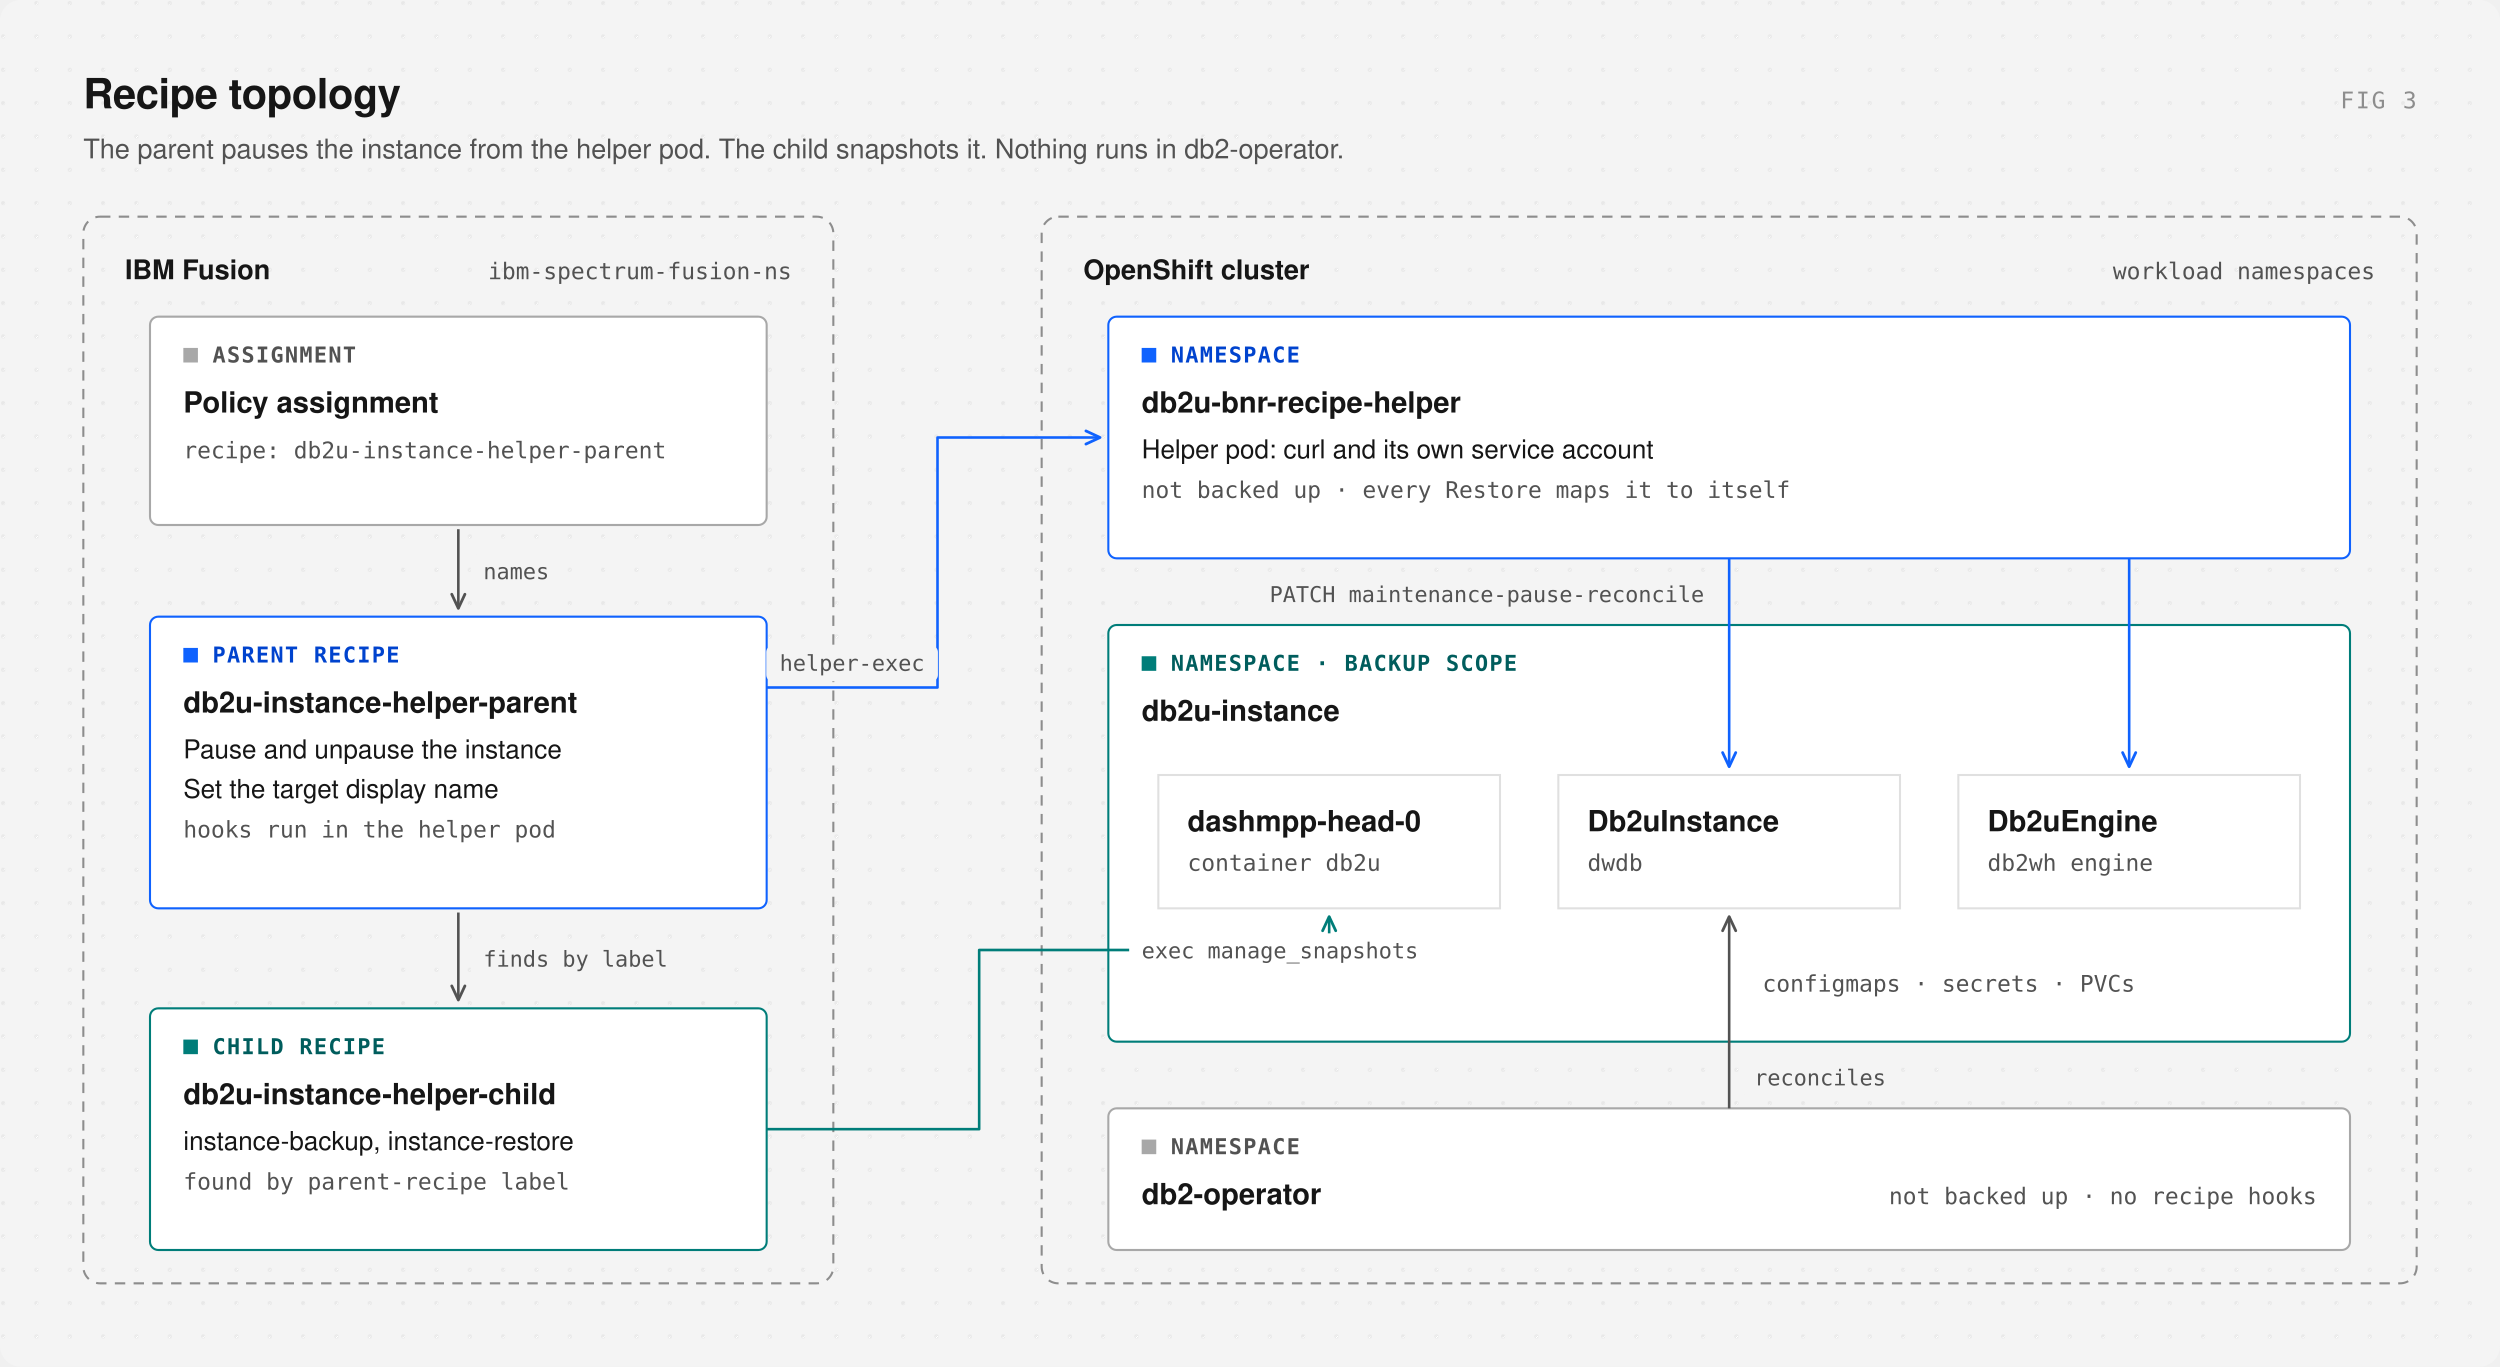
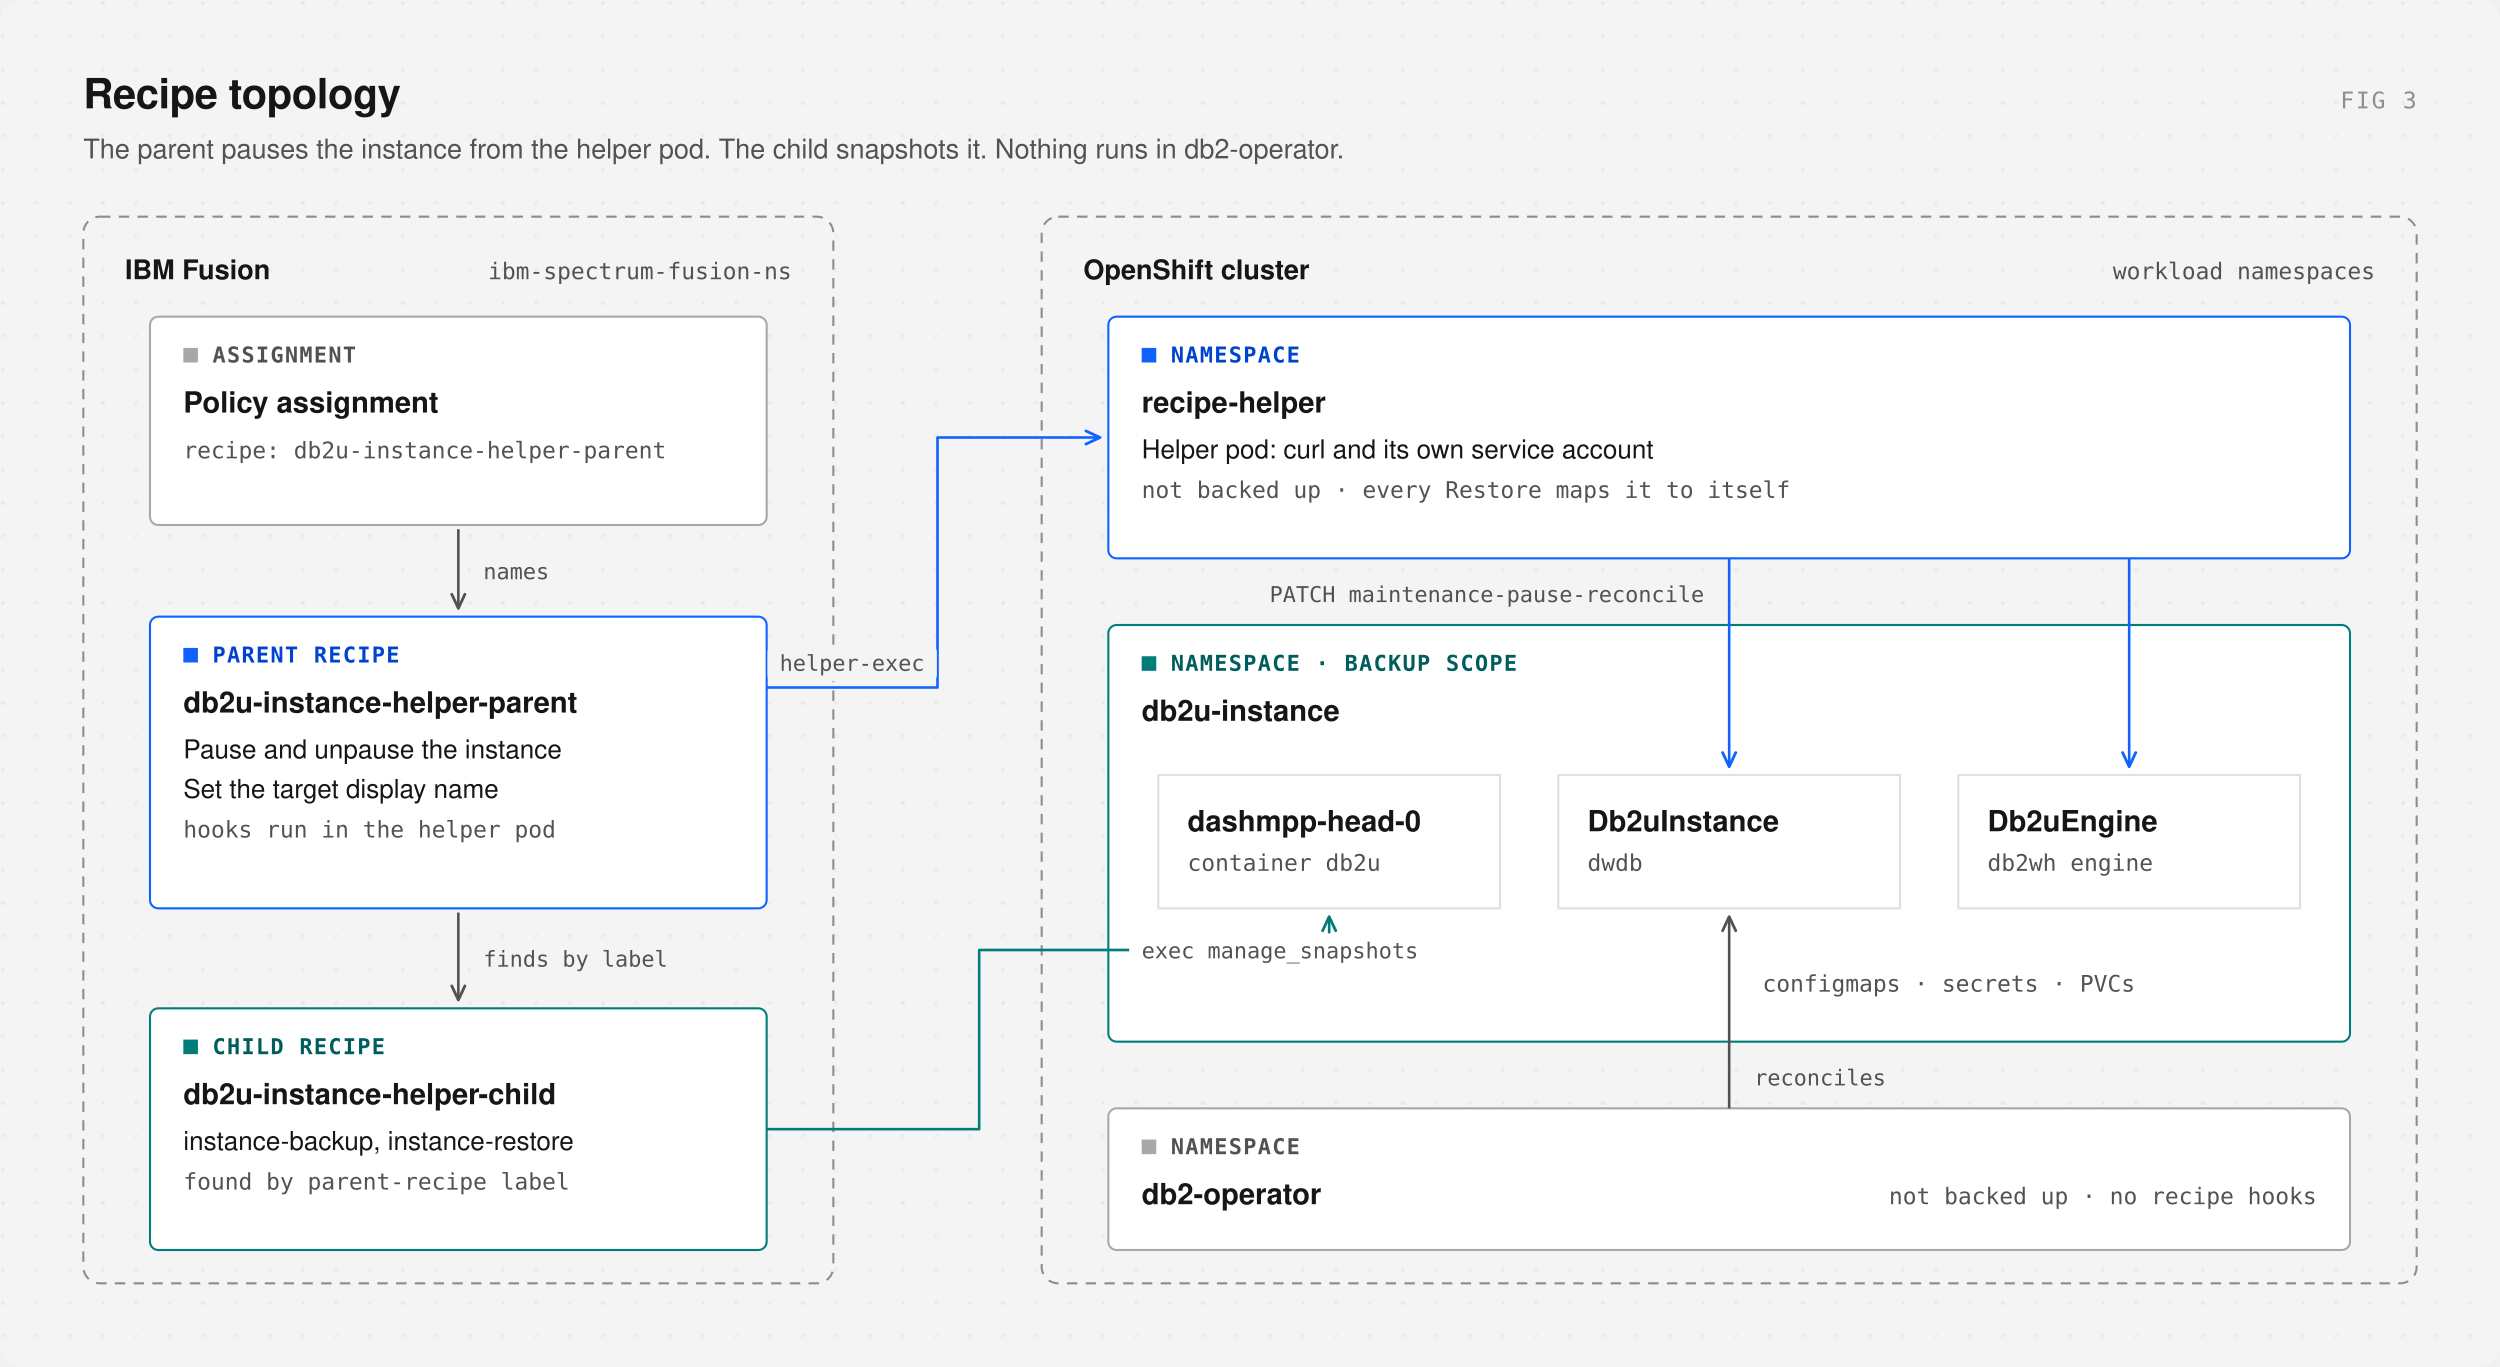
<svg xmlns="http://www.w3.org/2000/svg" id="db2u-architecture-light" viewBox="0 0 1200 656" width="1200" height="656" role="img" aria-labelledby="db2u-architecture-light-t db2u-architecture-light-d">
  <style>#db2u-architecture-light text{font-family:'IBM Plex Sans', -apple-system, BlinkMacSystemFont, 'Segoe UI', Helvetica, Arial, sans-serif}#db2u-architecture-light .ttl{font-size:20px;font-weight:600;fill:#161616;letter-spacing:-0.01em}#db2u-architecture-light .sub{font-size:13px;fill:#525252}#db2u-architecture-light .fig{font-family:'IBM Plex Mono', ui-monospace, SFMono-Regular, Menlo, Consolas, monospace;font-size:11px;font-weight:500;fill:#8D8D8D;letter-spacing:0.08em}#db2u-architecture-light .eye{font-size:10.5px;font-weight:600;letter-spacing:0.06em;font-family:'IBM Plex Mono', ui-monospace, SFMono-Regular, Menlo, Consolas, monospace}#db2u-architecture-light .h{font-size:14px;font-weight:600;fill:#161616}#db2u-architecture-light .hm{font-family:'IBM Plex Mono', ui-monospace, SFMono-Regular, Menlo, Consolas, monospace;font-size:13px;font-weight:600;fill:#161616}#db2u-architecture-light .gh{font-size:13px;font-weight:600;fill:#161616}#db2u-architecture-light .b{font-size:12.5px;fill:#161616}#db2u-architecture-light .m{font-family:'IBM Plex Mono', ui-monospace, SFMono-Regular, Menlo, Consolas, monospace;font-size:11px;fill:#525252}#db2u-architecture-light .mv{font-family:'IBM Plex Mono', ui-monospace, SFMono-Regular, Menlo, Consolas, monospace;font-size:12px;font-weight:500;fill:#161616}#db2u-architecture-light .lab{font-family:'IBM Plex Mono', ui-monospace, SFMono-Regular, Menlo, Consolas, monospace;font-size:10.5px;fill:#525252}#db2u-architecture-light .labd{font-family:'IBM Plex Mono', ui-monospace, SFMono-Regular, Menlo, Consolas, monospace;font-size:10.5px;font-weight:500;fill:#750E13}#db2u-architecture-light .hd{font-family:'IBM Plex Mono', ui-monospace, SFMono-Regular, Menlo, Consolas, monospace;font-size:10.5px;font-weight:500;fill:#8D8D8D;letter-spacing:0.08em}</style>
  <defs>
    <marker id="db2u-architecture-light-m-neu" viewBox="0 0 10 10" refX="9" refY="5" markerWidth="9" markerHeight="9" markerUnits="userSpaceOnUse" orient="auto">
      <path d="M1.5 1.5L9 5L1.5 8.5" fill="none" style="stroke:#525252" stroke-width="1.5" stroke-linecap="round" stroke-linejoin="round" />
    </marker>
    <marker id="db2u-architecture-light-m-pri" viewBox="0 0 10 10" refX="9" refY="5" markerWidth="9" markerHeight="9" markerUnits="userSpaceOnUse" orient="auto">
      <path d="M1.5 1.5L9 5L1.5 8.5" fill="none" style="stroke:#0F62FE" stroke-width="1.5" stroke-linecap="round" stroke-linejoin="round" />
    </marker>
    <marker id="db2u-architecture-light-m-sec" viewBox="0 0 10 10" refX="9" refY="5" markerWidth="9" markerHeight="9" markerUnits="userSpaceOnUse" orient="auto">
      <path d="M1.5 1.5L9 5L1.5 8.5" fill="none" style="stroke:#007D79" stroke-width="1.5" stroke-linecap="round" stroke-linejoin="round" />
    </marker>
    <marker id="db2u-architecture-light-m-cau" viewBox="0 0 10 10" refX="9" refY="5" markerWidth="9" markerHeight="9" markerUnits="userSpaceOnUse" orient="auto">
      <path d="M1.5 1.5L9 5L1.5 8.5" fill="none" style="stroke:#B28600" stroke-width="1.5" stroke-linecap="round" stroke-linejoin="round" />
    </marker>
    <marker id="db2u-architecture-light-m-dan" viewBox="0 0 10 10" refX="9" refY="5" markerWidth="9" markerHeight="9" markerUnits="userSpaceOnUse" orient="auto">
      <path d="M1.5 1.5L9 5L1.5 8.5" fill="none" style="stroke:#A2191F" stroke-width="1.5" stroke-linecap="round" stroke-linejoin="round" />
    </marker>
    <pattern id="db2u-architecture-light-pat" width="16" height="16" patternUnits="userSpaceOnUse">
      <circle cx="1.5" cy="1.5" r="1" style="fill:#E8E8E8" />
    </pattern>
  </defs>
  <rect width="1200" height="656" rx="10" style="fill:#F4F4F4" />
  <rect width="1200" height="656" rx="10" fill="url(#db2u-architecture-light-pat)" />
  <text x="40" y="52" class="ttl">Recipe topology</text>
  <text x="40" y="76" class="sub">The parent pauses the instance from the helper pod. The child snapshots it. Nothing runs in db2-operator.</text>
  <text x="1160" y="52" class="fig" text-anchor="end">FIG 3</text>
  <rect x="40" y="104" width="360" height="512" rx="8" style="fill:none;stroke:#8D8D8D" stroke-width="1" stroke-dasharray="5 4" />
  <text x="60" y="134" class="gh">IBM Fusion</text>
  <text x="380" y="134" class="m" text-anchor="end">ibm-spectrum-fusion-ns</text>
  <rect x="500" y="104" width="660" height="512" rx="8" style="fill:none;stroke:#8D8D8D" stroke-width="1" stroke-dasharray="5 4" />
  <text x="520" y="134" class="gh">OpenShift cluster</text>
  <text x="1140" y="134" class="m" text-anchor="end">workload namespaces</text>
  <g>
    <rect x="72" y="152" width="296" height="100" rx="4" style="fill:#FFFFFF;stroke:#A8A8A8" stroke-width="1" />
    <rect x="88" y="167" width="7" height="7" style="fill:#A8A8A8" />
    <text x="102" y="174" class="eye" style="fill:#525252">ASSIGNMENT</text>
    <text x="88" y="198" class="h">Policy assignment</text>
    <text x="88" y="220" class="m">recipe: db2u-instance-helper-parent</text>
  </g>
  <g>
    <rect x="72" y="296" width="296" height="140" rx="4" style="fill:#FFFFFF;stroke:#0F62FE" stroke-width="1" />
    <rect x="88" y="311" width="7" height="7" style="fill:#0F62FE" />
    <text x="102" y="318" class="eye" style="fill:#0043CE">PARENT RECIPE</text>
    <text x="88" y="342" class="h">db2u-instance-helper-parent</text>
    <text x="88" y="364" class="b">Pause and unpause the instance</text>
    <text x="88" y="383" class="b">Set the target display name</text>
    <text x="88" y="402" class="m">hooks run in the helper pod</text>
  </g>
  <g>
    <rect x="72" y="484" width="296" height="116" rx="4" style="fill:#FFFFFF;stroke:#007D79" stroke-width="1" />
    <rect x="88" y="499" width="7" height="7" style="fill:#007D79" />
    <text x="102" y="506" class="eye" style="fill:#005D5D">CHILD RECIPE</text>
    <text x="88" y="530" class="h">db2u-instance-helper-child</text>
    <text x="88" y="552" class="b">instance-backup, instance-restore</text>
    <text x="88" y="571" class="m">found by parent-recipe label</text>
  </g>
  <path d="M220 254V292" fill="none" style="stroke:#525252" stroke-width="1.25" stroke-linejoin="round" marker-end="url(#db2u-architecture-light-m-neu)" />
-   <rect x="226.0" y="266" width="44.0" height="17" rx="3" style="fill:#F4F4F4" />
+   <rect x="226.0" y="266" width="43.5" height="17" rx="3" style="fill:#F4F4F4" />
  <text x="232" y="278" class="lab" text-anchor="start">names</text>
  <path d="M220 438V480" fill="none" style="stroke:#525252" stroke-width="1.25" stroke-linejoin="round" marker-end="url(#db2u-architecture-light-m-neu)" />
-   <rect x="226.0" y="452" width="101.6" height="17" rx="3" style="fill:#F4F4F4" />
+   <rect x="226.0" y="452" width="100.2" height="17" rx="3" style="fill:#F4F4F4" />
  <text x="232" y="464" class="lab" text-anchor="start">finds by label</text>
  <g>
    <rect x="532" y="152" width="596" height="116" rx="4" style="fill:#FFFFFF;stroke:#0F62FE" stroke-width="1" />
    <rect x="548" y="167" width="7" height="7" style="fill:#0F62FE" />
    <text x="562" y="174" class="eye" style="fill:#0043CE">NAMESPACE</text>
-     <text x="548" y="198" class="h">db2u-bnr-recipe-helper</text>
+     <text x="548" y="198" class="h">recipe-helper</text>
    <text x="548" y="220" class="b">Helper pod: curl and its own service account</text>
    <text x="548" y="239" class="m">not backed up · every Restore maps it to itself</text>
  </g>
  <g>
    <rect x="532" y="300" width="596" height="200" rx="4" style="fill:#FFFFFF;stroke:#007D79" stroke-width="1" />
    <rect x="548" y="315" width="7" height="7" style="fill:#007D79" />
    <text x="562" y="322" class="eye" style="fill:#005D5D">NAMESPACE · BACKUP SCOPE</text>
    <text x="548" y="346" class="h">db2u-instance</text>
  </g>
  <rect x="556" y="372" width="164" height="64" rx="0" style="fill:#FFFFFF;stroke:#E0E0E0" stroke-width="1" />
  <text x="570" y="399" class="h">dashmpp-head-0</text>
  <text x="570" y="418" class="m">container db2u</text>
  <rect x="748" y="372" width="164" height="64" rx="0" style="fill:#FFFFFF;stroke:#E0E0E0" stroke-width="1" />
  <text x="762" y="399" class="h">Db2uInstance</text>
  <text x="762" y="418" class="m">dwdb</text>
  <rect x="940" y="372" width="164" height="64" rx="0" style="fill:#FFFFFF;stroke:#E0E0E0" stroke-width="1" />
  <text x="954" y="399" class="h">Db2uEngine</text>
  <text x="954" y="418" class="m">db2wh engine</text>
  <text x="846" y="476" class="m">configmaps · secrets · PVCs</text>
  <g>
    <rect x="532" y="532" width="596" height="68" rx="4" style="fill:#FFFFFF;stroke:#A8A8A8" stroke-width="1" />
    <rect x="548" y="547" width="7" height="7" style="fill:#A8A8A8" />
    <text x="562" y="554" class="eye" style="fill:#525252">NAMESPACE</text>
+     <text x="1112" y="578" class="m" text-anchor="end">not backed up · no recipe hooks</text>
    <text x="548" y="578" class="h">db2-operator</text>
-     <text x="1112" y="578" class="m" text-anchor="end">not backed up · no recipe hooks</text>
  </g>
  <path d="M368 330H450V210H528" fill="none" style="stroke:#0F62FE" stroke-width="1.25" stroke-linejoin="round" marker-end="url(#db2u-architecture-light-m-pri)" />
-   <rect x="367.8" y="310" width="82.4" height="17" rx="3" style="fill:#F4F4F4" />
+   <rect x="368.4" y="310" width="81.3" height="17" rx="3" style="fill:#F4F4F4" />
  <text x="409" y="322" class="lab" text-anchor="middle">helper-exec</text>
  <path d="M368 542H470V456H638V440" fill="none" style="stroke:#007D79" stroke-width="1.25" stroke-linejoin="round" marker-end="url(#db2u-architecture-light-m-sec)" />
-   <rect x="542.0" y="448" width="146.4" height="17" rx="3" style="fill:#FFFFFF" />
+   <rect x="542.0" y="448" width="144.3" height="17" rx="3" style="fill:#FFFFFF" />
  <text x="548" y="460" class="lab" text-anchor="start">exec manage_snapshots</text>
  <path d="M830 268V368" fill="none" style="stroke:#0F62FE" stroke-width="1.25" stroke-linejoin="round" marker-end="url(#db2u-architecture-light-m-pri)" />
  <path d="M1022 268V368" fill="none" style="stroke:#0F62FE" stroke-width="1.25" stroke-linejoin="round" marker-end="url(#db2u-architecture-light-m-pri)" />
-   <rect x="600.8" y="277" width="223.2" height="17" rx="3" style="fill:#F4F4F4" />
+   <rect x="604.1" y="277" width="219.9" height="17" rx="3" style="fill:#F4F4F4" />
  <text x="818" y="289" class="lab" text-anchor="end">PATCH maintenance-pause-reconcile</text>
  <path d="M830 532V440" fill="none" style="stroke:#525252" stroke-width="1.25" stroke-linejoin="round" marker-end="url(#db2u-architecture-light-m-neu)" />
-   <rect x="836.0" y="509" width="76.0" height="17" rx="3" style="fill:#F4F4F4" />
+   <rect x="836.0" y="509" width="75.0" height="17" rx="3" style="fill:#F4F4F4" />
  <text x="842" y="521" class="lab" text-anchor="start">reconciles</text>
</svg>
